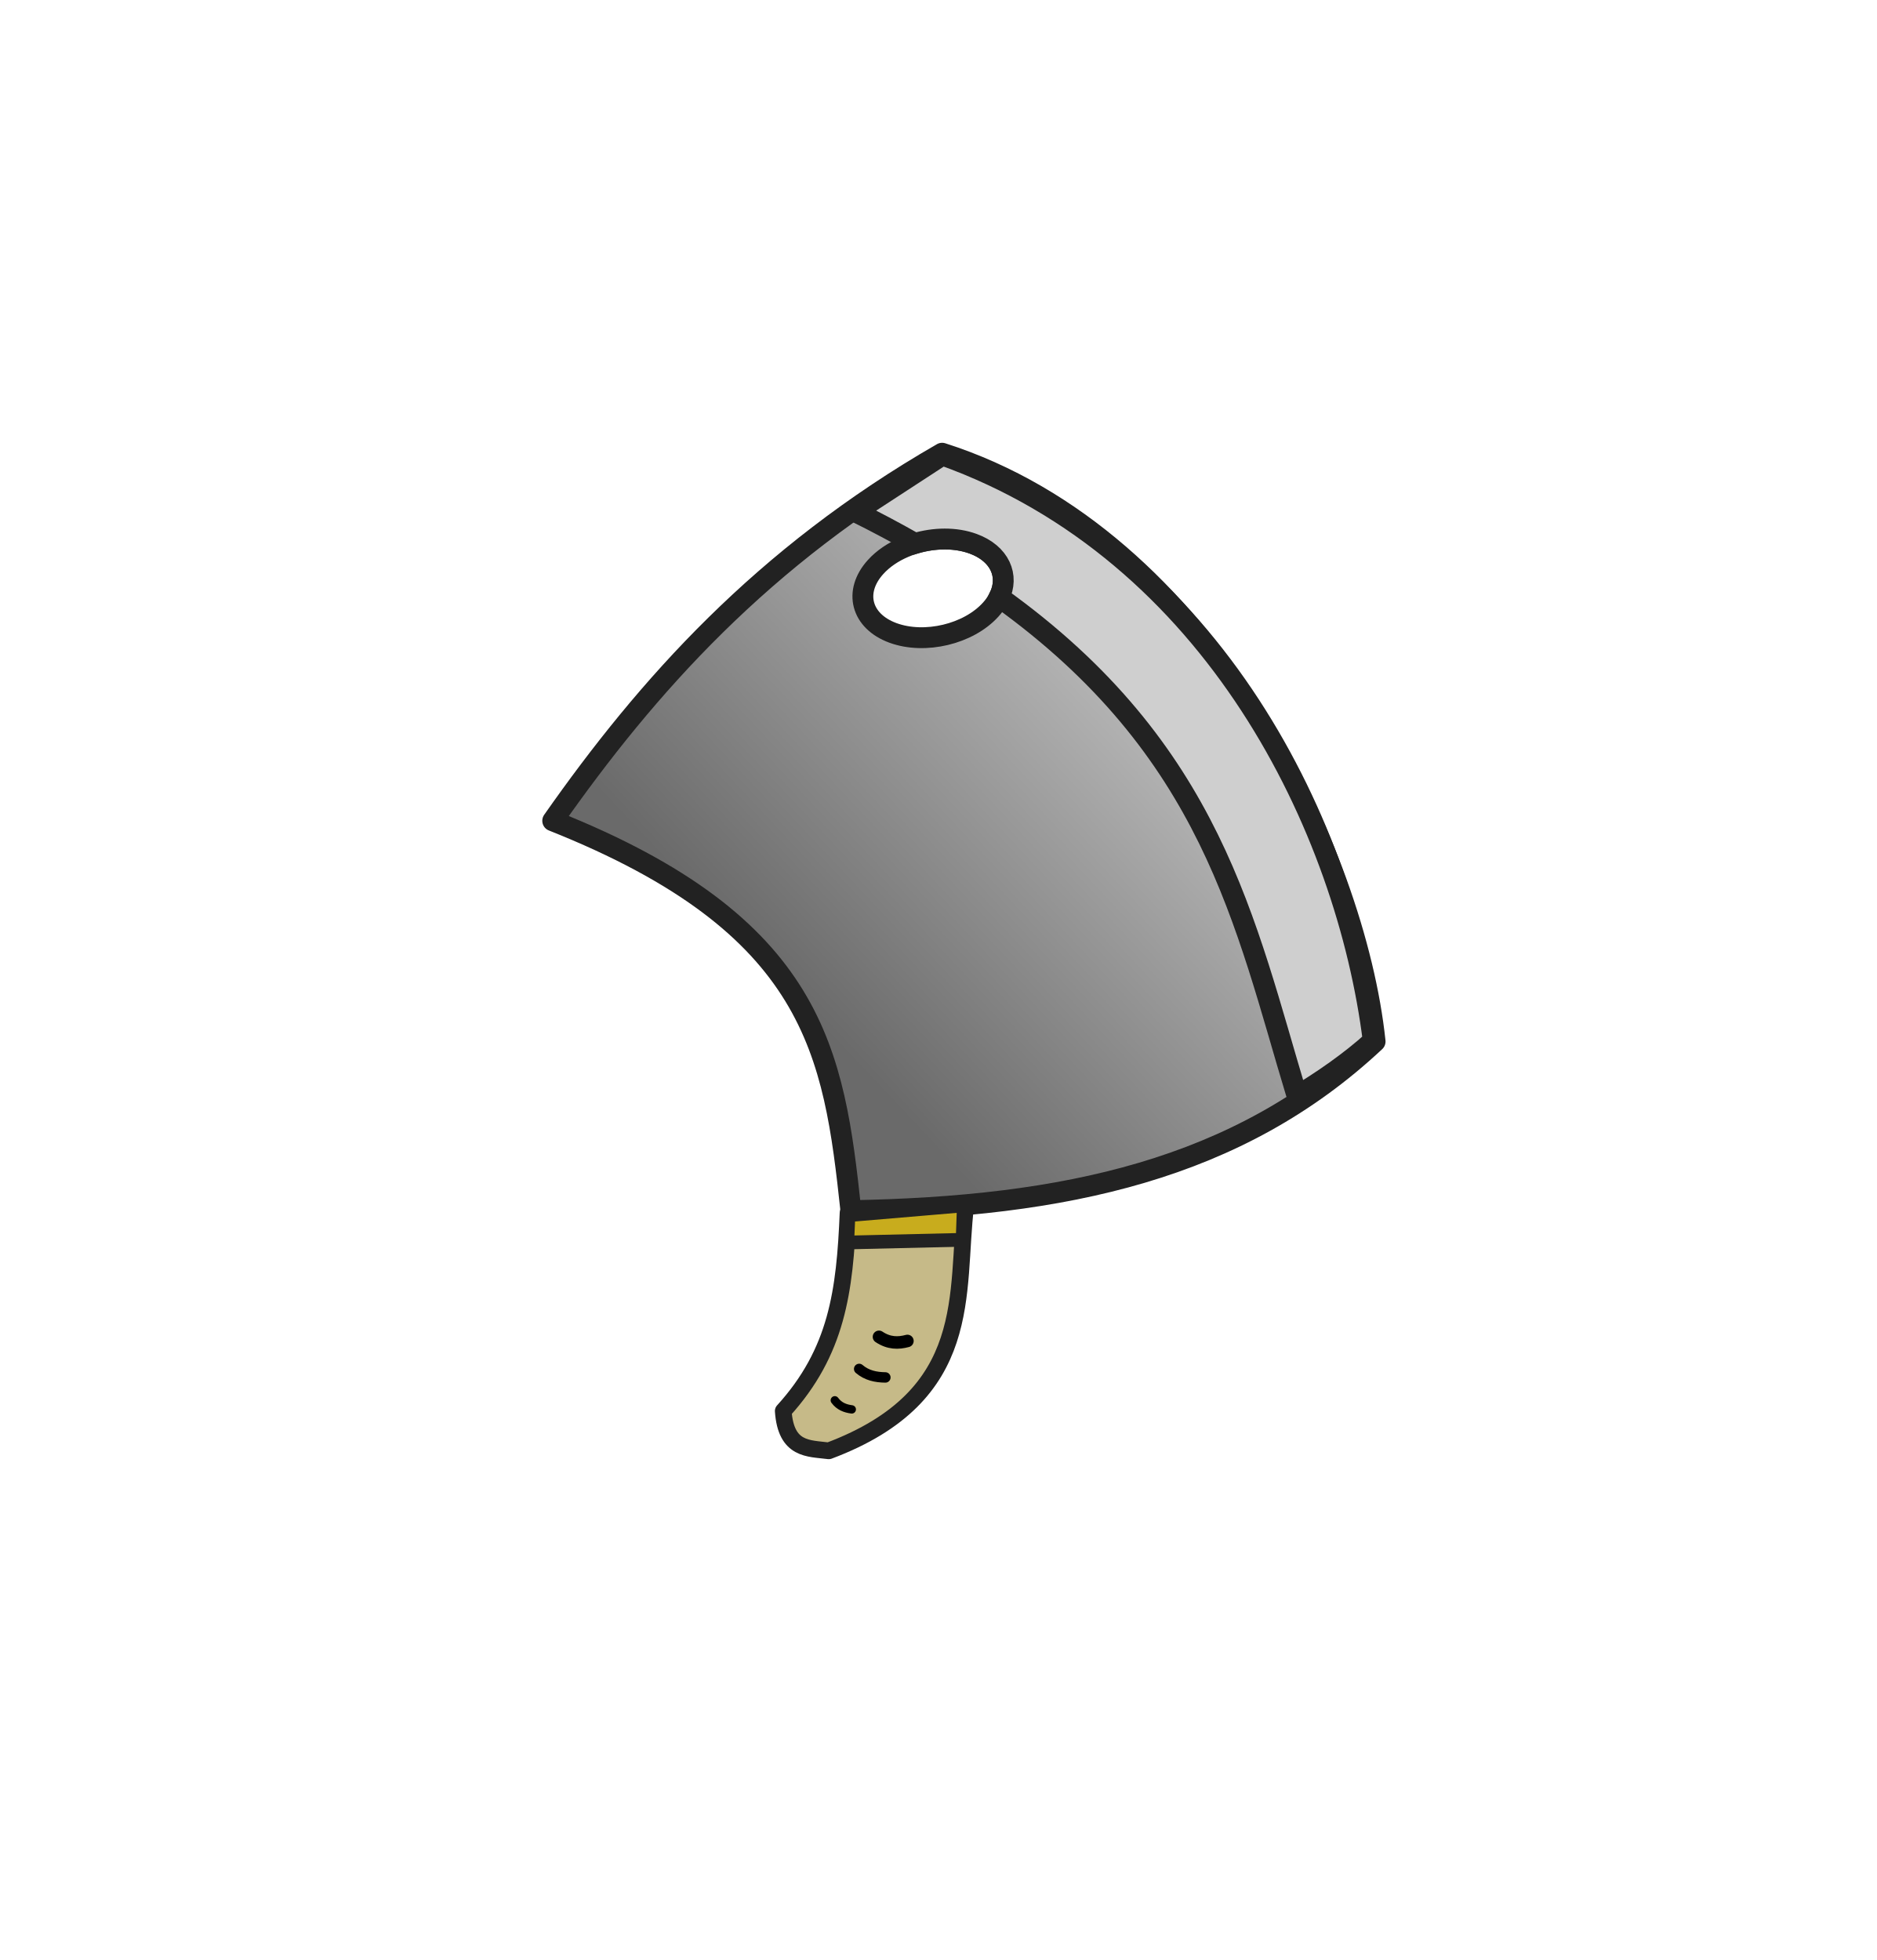
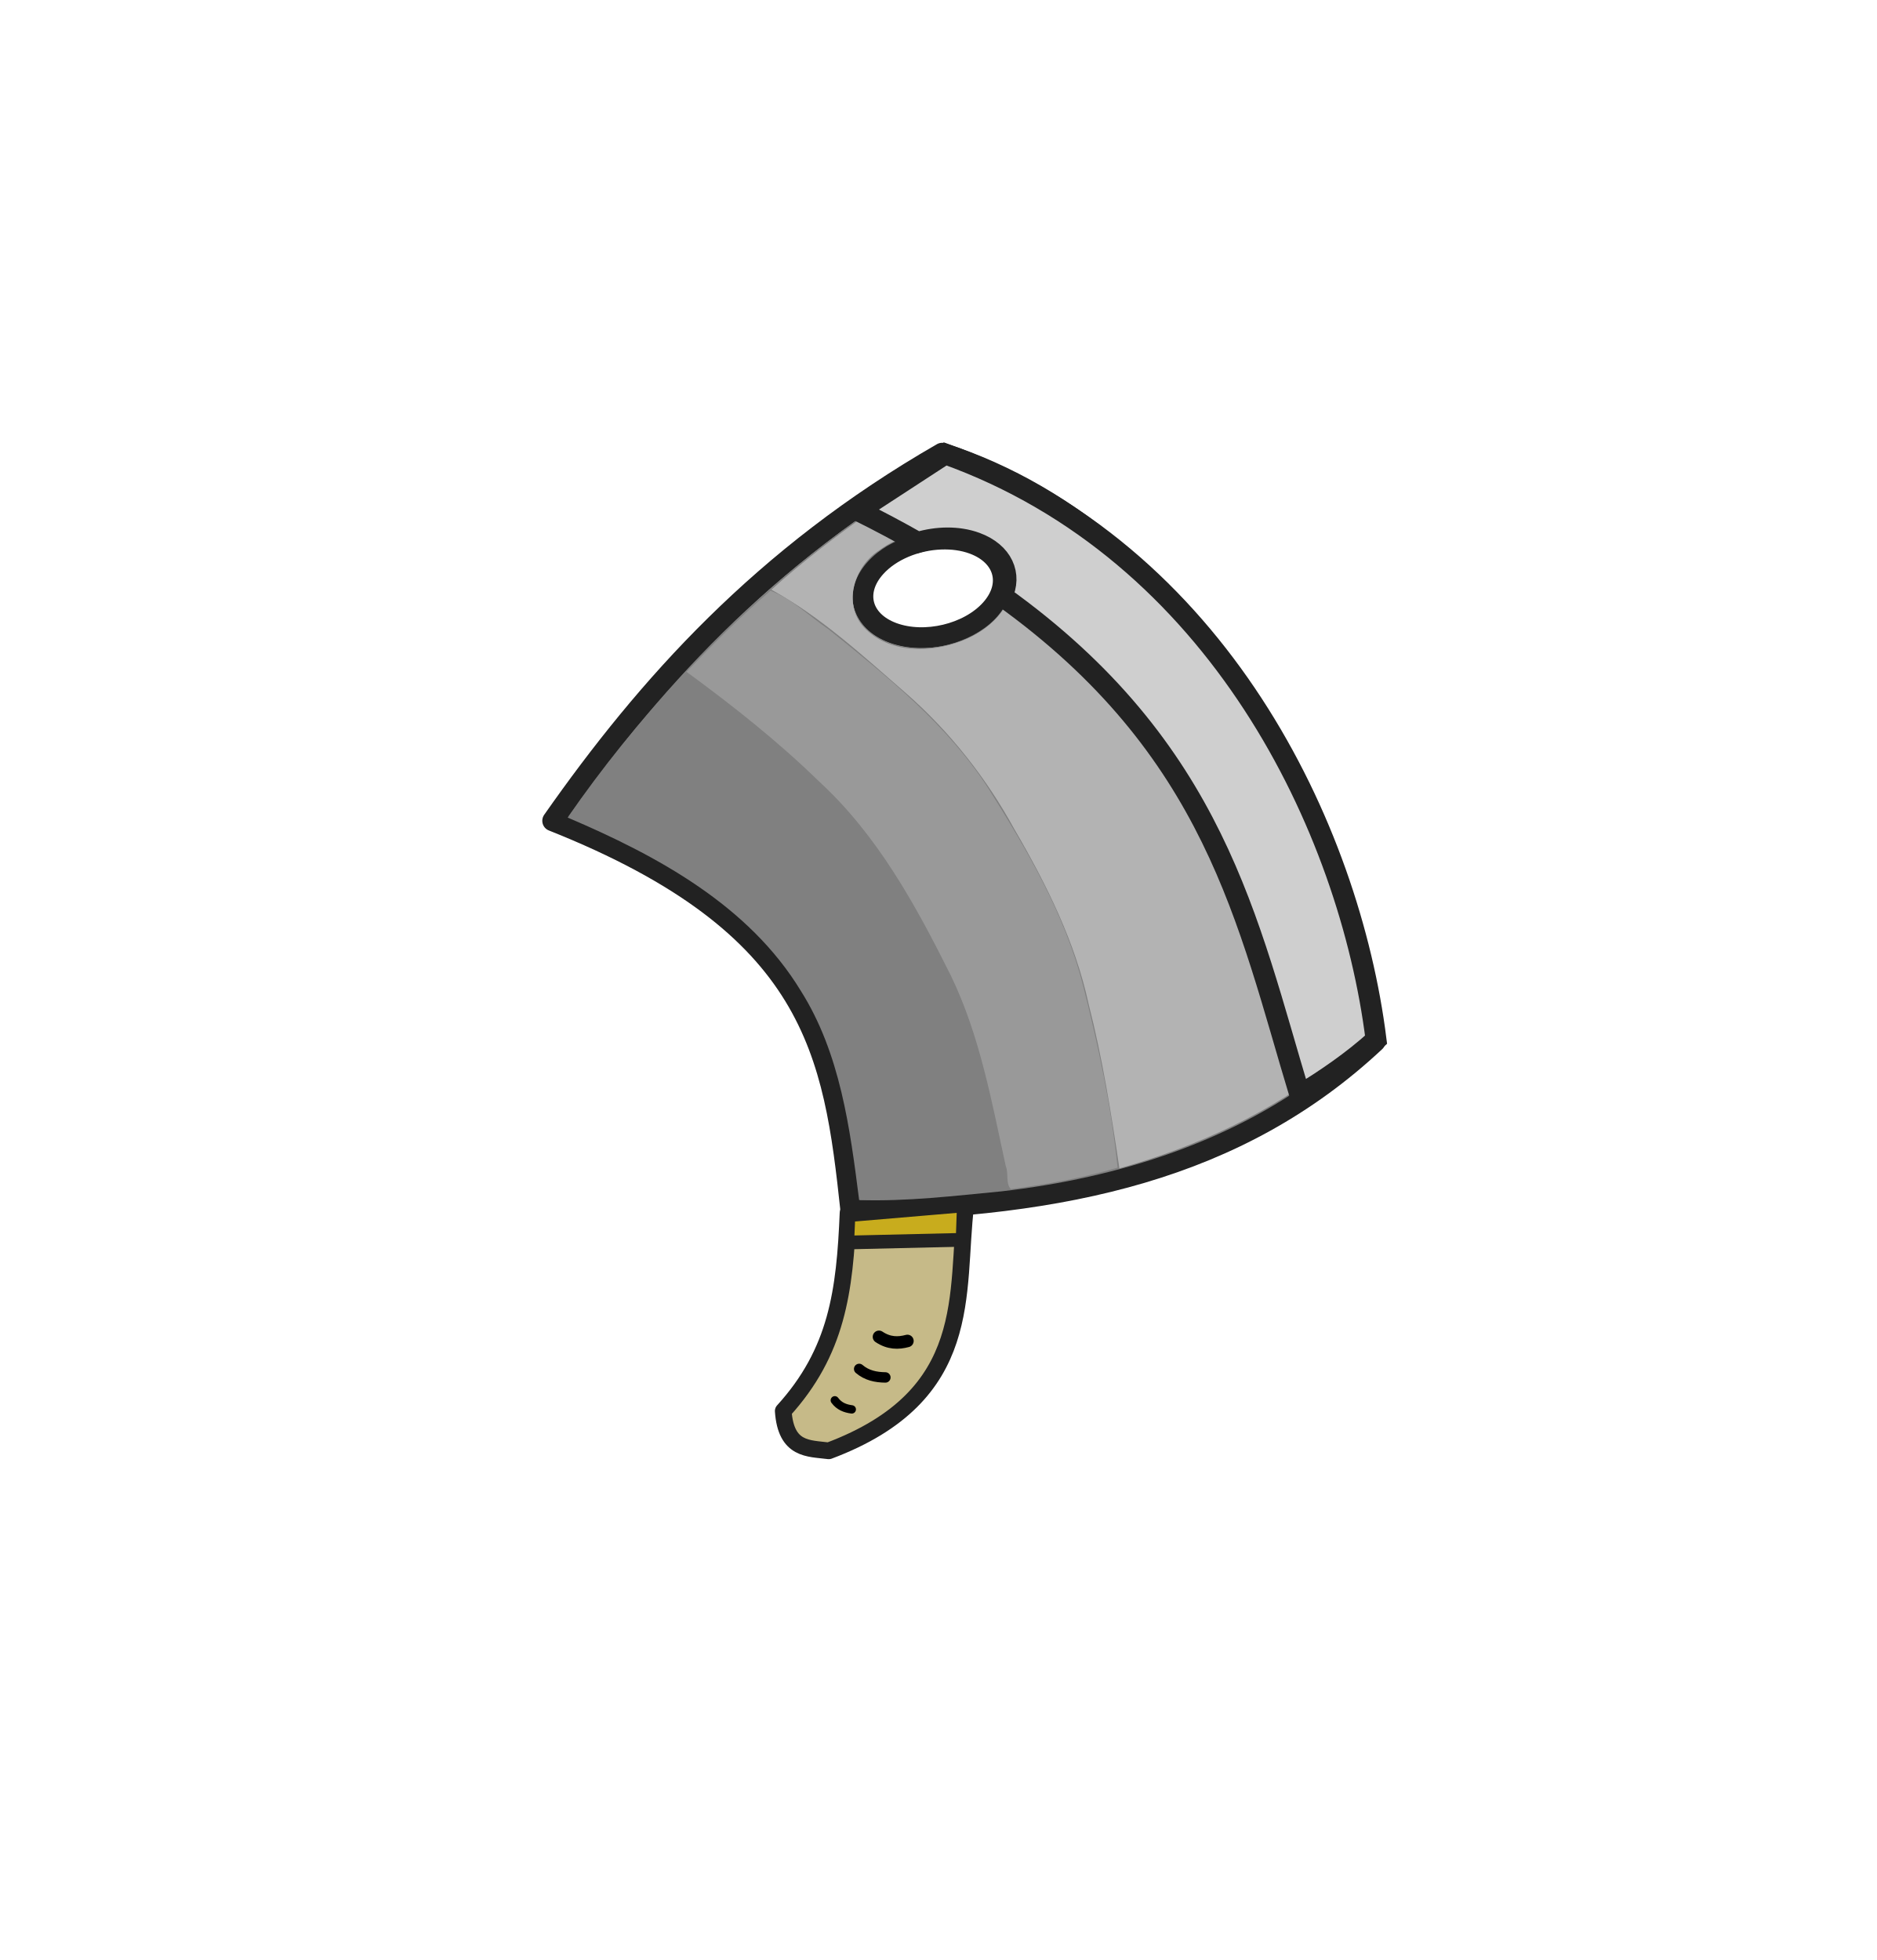
<svg xmlns="http://www.w3.org/2000/svg" xmlns:xlink="http://www.w3.org/1999/xlink" id="svg2" version="1.1" width="450" height="470">
  <defs id="defs6">
    <linearGradient id="linearGradient3767">
      <stop style="stop-color:#6a6a6a;stop-opacity:1;" offset="0" id="stop3769" />
      <stop style="stop-color:#dbdbdb;stop-opacity:1;" offset="1" id="stop3771" />
    </linearGradient>
    <linearGradient xlink:href="#linearGradient3767" id="linearGradient3856" gradientUnits="userSpaceOnUse" x1="183.87" y1="213.578" x2="323.479" y2="103.385" />
    <linearGradient xlink:href="#linearGradient3767" id="linearGradient3882" gradientUnits="userSpaceOnUse" x1="183.87" y1="213.578" x2="326.202" y2="120.359" gradientTransform="matrix(1.0972,0,0,0.7626483,-18.83873,68.56915)" />
  </defs>
  <path style="fill:url(#linearGradient3882);fill-opacity:1;stroke:#222222;stroke-width:5;stroke-linecap:butt;stroke-linejoin:round;stroke-miterlimit:4;stroke-opacity:1;stroke-dasharray:none" d="M 225.906,108.68 C 182.876,133.437 155.215,164.455 132.531,196.82 195.699,221.915 199.952,252.467 204.03,290.309 255.296,289.413 296.877,280.509 329.728,249.746 324.962,204.421 289.521,128.983 225.906,108.68 z M 225.597,129.271 C 228.296,129.169 230.96,129.514 233.346,130.391 240.982,133.197 242.874,140.271 237.563,146.169 232.252,152.066 221.746,154.575 214.111,151.769 206.475,148.963 204.617,141.89 209.928,135.992 213.579,131.937 219.659,129.496 225.597,129.271 z" id="path2987" />
-   <path style="fill:#cfcfcf;fill-opacity:1;stroke:#222222;stroke-width:5;stroke-miterlimit:4;stroke-opacity:1;stroke-dasharray:none" d="M 225.974,109.109 205.093,122.717 C 210.131,125.221 214.887,127.757 219.391,130.32 224.012,128.936 229.112,128.835 233.346,130.391 239.728,132.737 242.082,138.064 239.586,143.19 290.707,179.794 298.478,221.3 311.007,262.83 316.924,259.291 323.728,254.63 329.282,249.579 322.933,198.815 291.296,132.477 225.974,109.109 z" id="path3759" />
  <path transform="matrix(1.090887,0.4008941,-0.6661927,0.7398406,45.8861,-17.88396)" d="M 233.765,95.061 A 12.674,14.434 0 1 1 208.417,95.061 12.674,14.434 0 1 1 233.765,95.061 z" id="path3779" style="fill:none;stroke:none" />
  <path style="fill:#c6ba88;fill-opacity:1;stroke:#222222;stroke-width:4;stroke-linecap:round;stroke-linejoin:round;stroke-miterlimit:4;stroke-opacity:1;stroke-dasharray:none" d="M 203.349,290.824 C 202.573,309.638 200.725,324.141 187.807,338.352 188.462,347.802 193.869,347.273 198.725,347.902 234.166,334.606 229.036,309.934 231.575,289.002 z" id="path3761" />
  <path style="fill:#c8ac1d;fill-opacity:1;stroke:#222222;stroke-width:3.288;stroke-linecap:butt;stroke-linejoin:miter;stroke-miterlimit:4;stroke-opacity:1;stroke-dasharray:none" d="M 203.447,291.392 203.157,297.946 230.82,297.299 231.11,289.045 z" id="path3809" />
  <path style="fill:none;stroke:#000000;stroke-width:2;stroke-linecap:round;stroke-linejoin:round;stroke-miterlimit:4;stroke-opacity:1;stroke-dasharray:none" d="M 200.17,335.787 C 201.228,337.23 202.667,337.762 204.242,337.967" id="path3817" />
  <path style="fill:none;stroke:#000000;stroke-width:3;stroke-linecap:round;stroke-linejoin:round;stroke-miterlimit:4;stroke-opacity:1;stroke-dasharray:none" d="M 210.763,320.567 C 213.144,322.16 215.389,322.146 217.583,321.555" id="path3817-6" />
  <path style="fill:none;stroke:#000000;stroke-width:2.5;stroke-linecap:round;stroke-linejoin:round;stroke-miterlimit:4;stroke-opacity:1;stroke-dasharray:none" d="M 206.014,328.265 C 207.845,329.834 210.011,330.272 212.296,330.304" id="path3817-7" />
+   <path style="fill:#808080;fill-opacity:1;stroke:#333333;stroke-width:1.41;stroke-miterlimit:4;stroke-opacity:0;stroke-dasharray:none" d="m 221.798,113.96 c -21.759,13.055 -41.319,29.538 -58.441,48.232 -9.86,10.628 -19.02,21.912 -27.241,33.856 21.441,9.136 43.445,21.04 55.913,41.565 9.464,14.988 11.794,32.997 13.978,50.155 11.401,0.379 22.843,-1.011 34.195,-2.094 27.932,-3.219 55.914,-11.969 78.246,-29.55 2.882,-2.397 6.193,-4.493 8.466,-7.486 -2.37,-17.662 -7.9,-34.854 -15.165,-51.098 -13.762,-30.097 -34.62,-57.99 -63.111,-75.504 -7.15,-4.337 -14.812,-7.77 -22.685,-10.564 -1.385,0.83 -2.769,1.66 -4.154,2.489 z m 4.963,13.334 c 6.928,-0.18 15.954,4.083 15.699,12.043 0.03,8.583 -8.666,13.927 -16.197,15.528 -7.716,1.697 -17.982,-0.117 -21.284,-8.231 -2.602,-7.966 4.572,-15.108 11.591,-17.488 3.246,-1.223 6.714,-1.922 10.191,-1.851 z" id="path3042" />
+   <path style="fill:#999999;fill-opacity:1;stroke:#333333;stroke-width:1.41;stroke-miterlimit:4;stroke-opacity:0;stroke-dasharray:none" d="m 184.722,141.685 c -7.048,6.023 -13.672,12.703 -20.102,19.417 11.087,8.122 21.932,16.675 31.79,26.299 13.969,12.815 23.217,29.742 31.575,46.516 6.972,14.368 9.806,30.244 13.184,45.728 0.728,1.686 -0.096,4.21 1.229,5.492 8.6,-1.143 17.27,-2.703 25.579,-5.134 -1.484,-14.731 -4.638,-29.315 -8.273,-43.67 -4.347,-17.045 -13.374,-32.43 -22.661,-47.2 -9.84,-15.314 -24.257,-26.892 -38.293,-38.166 -4.58,-3.121 -8.75,-7.303 -13.935,-9.296 l -0.093,0.016 z" id="path3076" />
+   <path style="fill:#b3b3b3;fill-opacity:1;stroke:#333333;stroke-width:1.41;stroke-miterlimit:4;stroke-opacity:0;stroke-dasharray:none" d="m 225.688,112.186 c -5.925,2.654 -11.161,6.913 -16.71,10.347 -8.316,5.864 -16.436,12.066 -24.007,18.873 11.93,6.56 22.02,15.922 32.242,24.803 10.554,9.246 19.315,20.369 26.041,32.671 7.655,13.148 14.537,26.934 17.784,41.9 3.313,12.949 5.408,26.199 7.375,39.379 18.618,-5.222 36.655,-13.401 51.686,-25.688 2.35,-1.978 5.555,-3.838 6.441,-6.924 -1.865,-11.627 -4.522,-23.124 -8.837,-34.106 -5.827,-16.862 -14.354,-32.649 -24.085,-47.547 -2.242,-3.198 -5.017,-6.385 -7.349,-9.654 -7.941,-9.503 -16.489,-18.569 -26.36,-26.082 -7.565,-5.855 -15.902,-10.782 -24.652,-14.69 -3.083,-1.285 -6.177,-3.083 -9.569,-3.283 z m 0.56,15.185 c 7.006,-0.607 15.541,3.279 16.306,11.031 0.675,7.397 -5.629,12.898 -11.974,15.297 -7.529,2.923 -17.536,3.013 -23.422,-3.255 -5.23,-5.672 -2.262,-14.803 3.796,-18.577 4.376,-3.236 9.915,-4.549 15.294,-4.496 z" id="path3078" />
+   <path style="fill:#cfcfcf;fill-opacity:1;stroke:#222222;stroke-width:5;stroke-miterlimit:4;stroke-opacity:1;stroke-dasharray:none" d="m 226.647,108.849 -20.881,13.609 c 5.038,2.503 9.794,5.04 14.298,7.603 4.621,-1.383 9.721,-1.485 13.955,0.071 6.382,2.345 8.736,7.673 6.24,12.798 51.121,36.605 58.892,78.11 71.421,119.64 5.917,-3.539 12.721,-8.199 18.275,-13.251 -6.35,-50.764 -37.987,-117.102 -103.308,-140.47 z" id="path3759-4" />
</svg>
